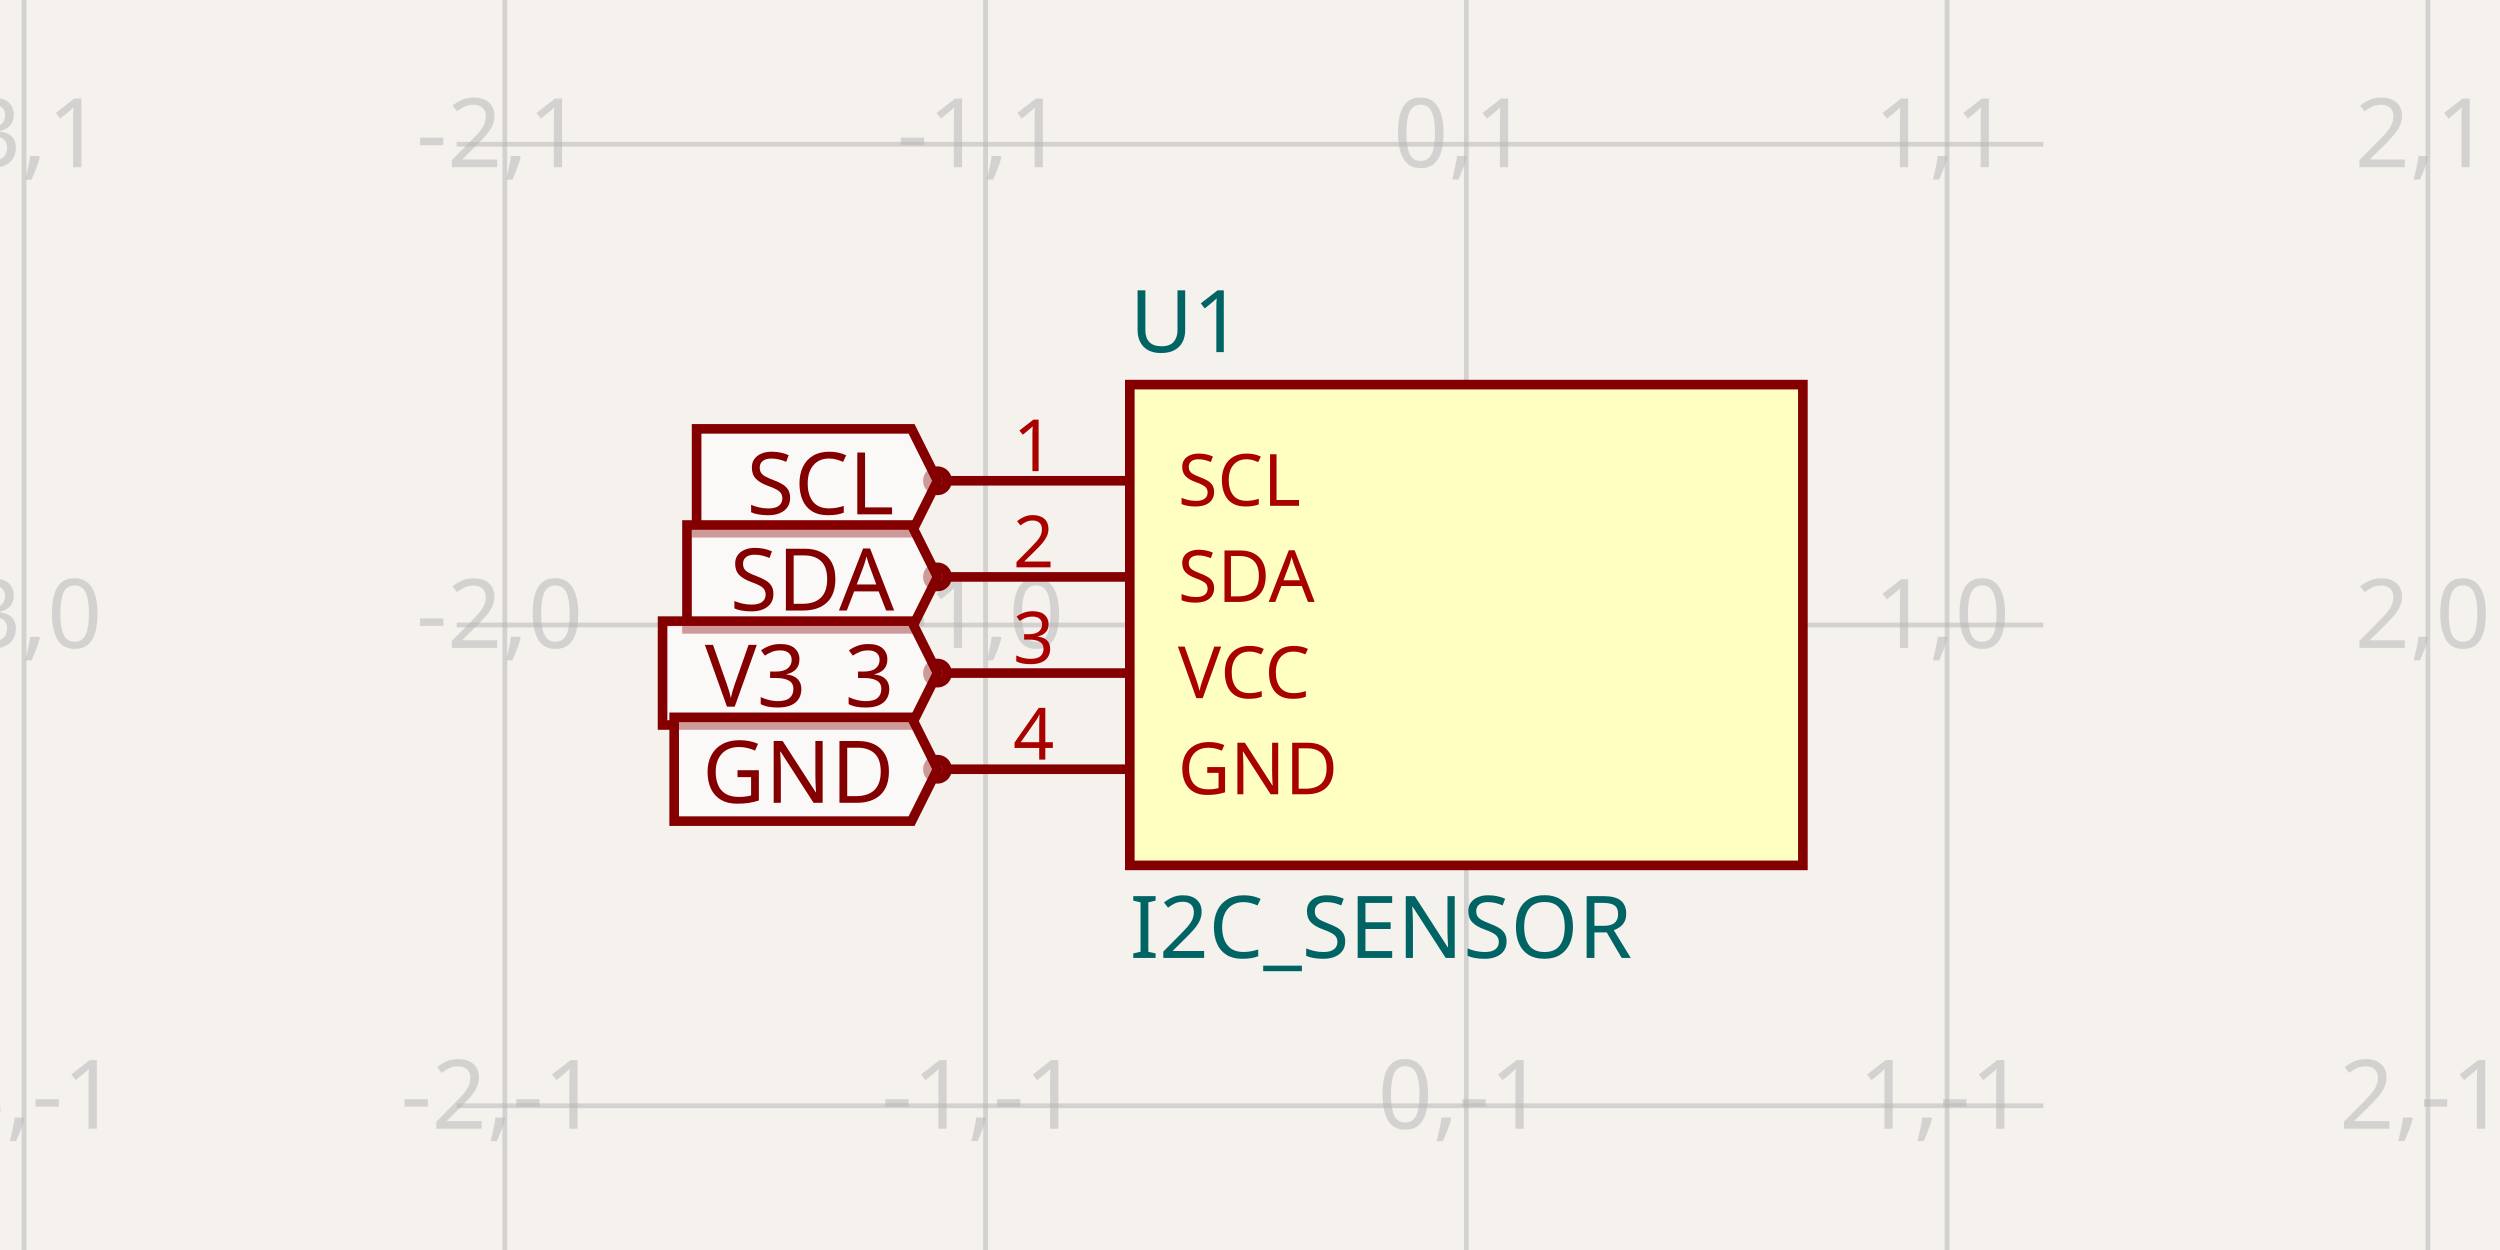
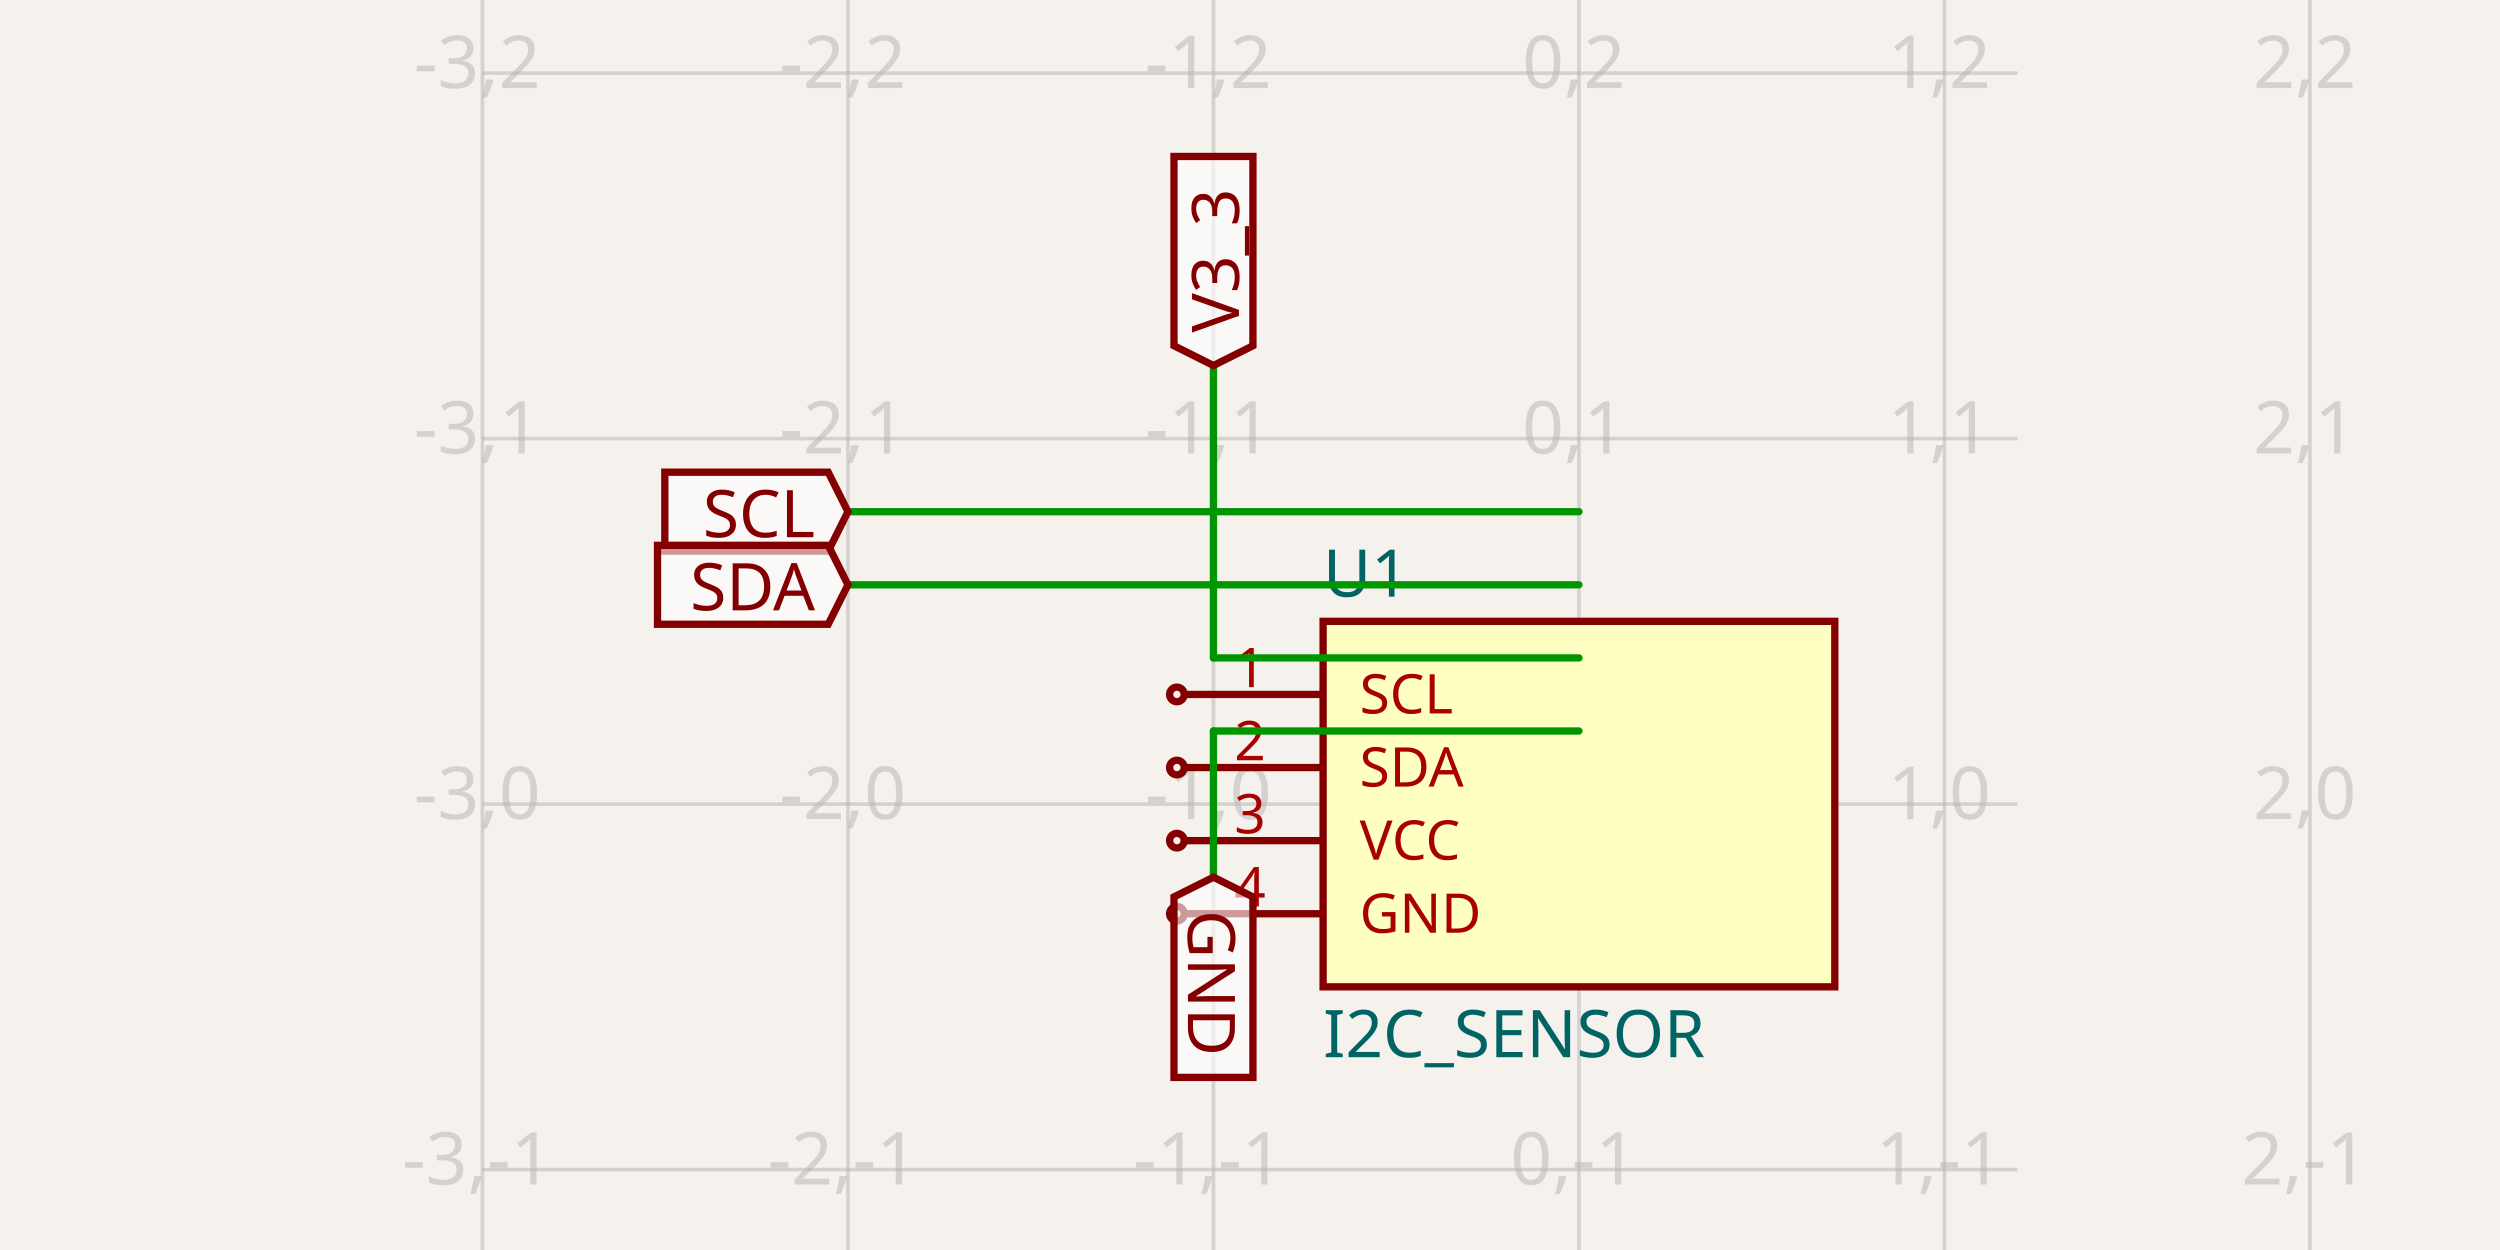
- <svg xmlns="http://www.w3.org/2000/svg" width="1200" height="600" style="background-color: rgb(245, 241, 237)" data-real-to-screen-transform="matrix(230.7692307692,0,0,-230.7692307692,703.8461538462,300)">
+ <svg xmlns="http://www.w3.org/2000/svg" width="1200" height="600" style="background-color: rgb(245, 241, 237)" data-real-to-screen-transform="matrix(175.4385964912,0,0,-175.4385964912,757.8947368421,385.9649122807)">
  <style>
              .boundary { fill: rgb(245, 241, 237); }
              .schematic-boundary { fill: none; stroke: #fff; }
              .component { fill: none; stroke: rgb(132, 0, 0); }
              .chip { fill: rgb(255, 255, 194); stroke: rgb(132, 0, 0); }
              .component-pin { fill: none; stroke: rgb(132, 0, 0); }
              .trace:hover {
                filter: invert(1);
              }
              .trace:hover .trace-crossing-outline {
                opacity: 0;
              }
              .text { font-family: sans-serif; fill: rgb(0, 150, 0); }
              .pin-number { fill: rgb(169, 0, 0); }
              .port-label { fill: rgb(0, 100, 100); }
              .component-name { fill: rgb(0, 100, 100); }
            </style>
  <rect class="boundary" x="0" y="0" width="1200" height="600" />
  <g class="grid">
-     <line x1="11.538" y1="600" x2="11.538" y2="4.001776687800884e-11" stroke="rgb(181, 181, 181)" stroke-width="2.308" stroke-opacity="0.5" />
-     <line x1="242.308" y1="600" x2="242.308" y2="4.001776687800884e-11" stroke="rgb(181, 181, 181)" stroke-width="2.308" stroke-opacity="0.5" />
-     <line x1="473.077" y1="600" x2="473.077" y2="4.001776687800884e-11" stroke="rgb(181, 181, 181)" stroke-width="2.308" stroke-opacity="0.5" />
-     <line x1="703.846" y1="600" x2="703.846" y2="4.001776687800884e-11" stroke="rgb(181, 181, 181)" stroke-width="2.308" stroke-opacity="0.5" />
-     <line x1="934.615" y1="600" x2="934.615" y2="4.001776687800884e-11" stroke="rgb(181, 181, 181)" stroke-width="2.308" stroke-opacity="0.5" />
-     <line x1="1165.385" y1="600" x2="1165.385" y2="4.001776687800884e-11" stroke="rgb(181, 181, 181)" stroke-width="2.308" stroke-opacity="0.5" />
-     <line x1="219.231" y1="761.538" x2="980.769" y2="761.538" stroke="rgb(181, 181, 181)" stroke-width="2.308" stroke-opacity="0.5" />
-     <line x1="219.231" y1="530.769" x2="980.769" y2="530.769" stroke="rgb(181, 181, 181)" stroke-width="2.308" stroke-opacity="0.5" />
-     <line x1="219.231" y1="300" x2="980.769" y2="300" stroke="rgb(181, 181, 181)" stroke-width="2.308" stroke-opacity="0.5" />
-     <line x1="219.231" y1="69.231" x2="980.769" y2="69.231" stroke="rgb(181, 181, 181)" stroke-width="2.308" stroke-opacity="0.5" />
-     <line x1="219.231" y1="-161.538" x2="980.769" y2="-161.538" stroke="rgb(181, 181, 181)" stroke-width="2.308" stroke-opacity="0.5" />
-     <text x="9.038" y="756.538" fill="rgb(181, 181, 181)" font-size="46.154" fill-opacity="0.5" text-anchor="middle" dominant-baseline="middle" font-family="sans-serif">-3,-2</text>
-     <text x="9.038" y="525.769" fill="rgb(181, 181, 181)" font-size="46.154" fill-opacity="0.5" text-anchor="middle" dominant-baseline="middle" font-family="sans-serif">-3,-1</text>
-     <text x="9.038" y="295" fill="rgb(181, 181, 181)" font-size="46.154" fill-opacity="0.5" text-anchor="middle" dominant-baseline="middle" font-family="sans-serif">-3,0</text>
-     <text x="9.038" y="64.231" fill="rgb(181, 181, 181)" font-size="46.154" fill-opacity="0.5" text-anchor="middle" dominant-baseline="middle" font-family="sans-serif">-3,1</text>
-     <text x="9.038" y="-166.538" fill="rgb(181, 181, 181)" font-size="46.154" fill-opacity="0.5" text-anchor="middle" dominant-baseline="middle" font-family="sans-serif">-3,2</text>
-     <text x="239.808" y="756.538" fill="rgb(181, 181, 181)" font-size="46.154" fill-opacity="0.5" text-anchor="middle" dominant-baseline="middle" font-family="sans-serif">-2,-2</text>
-     <text x="239.808" y="525.769" fill="rgb(181, 181, 181)" font-size="46.154" fill-opacity="0.5" text-anchor="middle" dominant-baseline="middle" font-family="sans-serif">-2,-1</text>
-     <text x="239.808" y="295" fill="rgb(181, 181, 181)" font-size="46.154" fill-opacity="0.5" text-anchor="middle" dominant-baseline="middle" font-family="sans-serif">-2,0</text>
-     <text x="239.808" y="64.231" fill="rgb(181, 181, 181)" font-size="46.154" fill-opacity="0.5" text-anchor="middle" dominant-baseline="middle" font-family="sans-serif">-2,1</text>
-     <text x="239.808" y="-166.538" fill="rgb(181, 181, 181)" font-size="46.154" fill-opacity="0.5" text-anchor="middle" dominant-baseline="middle" font-family="sans-serif">-2,2</text>
-     <text x="470.577" y="756.538" fill="rgb(181, 181, 181)" font-size="46.154" fill-opacity="0.5" text-anchor="middle" dominant-baseline="middle" font-family="sans-serif">-1,-2</text>
-     <text x="470.577" y="525.769" fill="rgb(181, 181, 181)" font-size="46.154" fill-opacity="0.5" text-anchor="middle" dominant-baseline="middle" font-family="sans-serif">-1,-1</text>
-     <text x="470.577" y="295" fill="rgb(181, 181, 181)" font-size="46.154" fill-opacity="0.5" text-anchor="middle" dominant-baseline="middle" font-family="sans-serif">-1,0</text>
-     <text x="470.577" y="64.231" fill="rgb(181, 181, 181)" font-size="46.154" fill-opacity="0.5" text-anchor="middle" dominant-baseline="middle" font-family="sans-serif">-1,1</text>
-     <text x="470.577" y="-166.538" fill="rgb(181, 181, 181)" font-size="46.154" fill-opacity="0.5" text-anchor="middle" dominant-baseline="middle" font-family="sans-serif">-1,2</text>
-     <text x="701.346" y="756.538" fill="rgb(181, 181, 181)" font-size="46.154" fill-opacity="0.5" text-anchor="middle" dominant-baseline="middle" font-family="sans-serif">0,-2</text>
-     <text x="701.346" y="525.769" fill="rgb(181, 181, 181)" font-size="46.154" fill-opacity="0.5" text-anchor="middle" dominant-baseline="middle" font-family="sans-serif">0,-1</text>
-     <text x="701.346" y="295" fill="rgb(181, 181, 181)" font-size="46.154" fill-opacity="0.5" text-anchor="middle" dominant-baseline="middle" font-family="sans-serif">0,0</text>
-     <text x="701.346" y="64.231" fill="rgb(181, 181, 181)" font-size="46.154" fill-opacity="0.5" text-anchor="middle" dominant-baseline="middle" font-family="sans-serif">0,1</text>
-     <text x="701.346" y="-166.538" fill="rgb(181, 181, 181)" font-size="46.154" fill-opacity="0.5" text-anchor="middle" dominant-baseline="middle" font-family="sans-serif">0,2</text>
-     <text x="932.115" y="756.538" fill="rgb(181, 181, 181)" font-size="46.154" fill-opacity="0.5" text-anchor="middle" dominant-baseline="middle" font-family="sans-serif">1,-2</text>
-     <text x="932.115" y="525.769" fill="rgb(181, 181, 181)" font-size="46.154" fill-opacity="0.5" text-anchor="middle" dominant-baseline="middle" font-family="sans-serif">1,-1</text>
-     <text x="932.115" y="295" fill="rgb(181, 181, 181)" font-size="46.154" fill-opacity="0.5" text-anchor="middle" dominant-baseline="middle" font-family="sans-serif">1,0</text>
-     <text x="932.115" y="64.231" fill="rgb(181, 181, 181)" font-size="46.154" fill-opacity="0.5" text-anchor="middle" dominant-baseline="middle" font-family="sans-serif">1,1</text>
-     <text x="932.115" y="-166.538" fill="rgb(181, 181, 181)" font-size="46.154" fill-opacity="0.5" text-anchor="middle" dominant-baseline="middle" font-family="sans-serif">1,2</text>
-     <text x="1162.885" y="756.538" fill="rgb(181, 181, 181)" font-size="46.154" fill-opacity="0.5" text-anchor="middle" dominant-baseline="middle" font-family="sans-serif">2,-2</text>
-     <text x="1162.885" y="525.769" fill="rgb(181, 181, 181)" font-size="46.154" fill-opacity="0.5" text-anchor="middle" dominant-baseline="middle" font-family="sans-serif">2,-1</text>
-     <text x="1162.885" y="295" fill="rgb(181, 181, 181)" font-size="46.154" fill-opacity="0.5" text-anchor="middle" dominant-baseline="middle" font-family="sans-serif">2,0</text>
-     <text x="1162.885" y="64.231" fill="rgb(181, 181, 181)" font-size="46.154" fill-opacity="0.5" text-anchor="middle" dominant-baseline="middle" font-family="sans-serif">2,1</text>
-     <text x="1162.885" y="-166.538" fill="rgb(181, 181, 181)" font-size="46.154" fill-opacity="0.5" text-anchor="middle" dominant-baseline="middle" font-family="sans-serif">2,2</text>
+     <line x1="231.579" y1="600" x2="231.579" y2="5.996980689815246e-11" stroke="rgb(181, 181, 181)" stroke-width="1.754" stroke-opacity="0.5" />
+     <line x1="407.018" y1="600" x2="407.018" y2="5.996980689815246e-11" stroke="rgb(181, 181, 181)" stroke-width="1.754" stroke-opacity="0.5" />
+     <line x1="582.456" y1="600" x2="582.456" y2="5.996980689815246e-11" stroke="rgb(181, 181, 181)" stroke-width="1.754" stroke-opacity="0.5" />
+     <line x1="757.895" y1="600" x2="757.895" y2="5.996980689815246e-11" stroke="rgb(181, 181, 181)" stroke-width="1.754" stroke-opacity="0.5" />
+     <line x1="933.333" y1="600" x2="933.333" y2="5.996980689815246e-11" stroke="rgb(181, 181, 181)" stroke-width="1.754" stroke-opacity="0.5" />
+     <line x1="1108.772" y1="600" x2="1108.772" y2="5.996980689815246e-11" stroke="rgb(181, 181, 181)" stroke-width="1.754" stroke-opacity="0.5" />
+     <line x1="231.579" y1="736.842" x2="968.421" y2="736.842" stroke="rgb(181, 181, 181)" stroke-width="1.754" stroke-opacity="0.5" />
+     <line x1="231.579" y1="561.404" x2="968.421" y2="561.404" stroke="rgb(181, 181, 181)" stroke-width="1.754" stroke-opacity="0.5" />
+     <line x1="231.579" y1="385.965" x2="968.421" y2="385.965" stroke="rgb(181, 181, 181)" stroke-width="1.754" stroke-opacity="0.5" />
+     <line x1="231.579" y1="210.526" x2="968.421" y2="210.526" stroke="rgb(181, 181, 181)" stroke-width="1.754" stroke-opacity="0.5" />
+     <line x1="231.579" y1="35.088" x2="968.421" y2="35.088" stroke="rgb(181, 181, 181)" stroke-width="1.754" stroke-opacity="0.5" />
+     <line x1="231.579" y1="-140.351" x2="968.421" y2="-140.351" stroke="rgb(181, 181, 181)" stroke-width="1.754" stroke-opacity="0.5" />
+     <text x="229.079" y="731.842" fill="rgb(181, 181, 181)" font-size="35.088" fill-opacity="0.5" text-anchor="middle" dominant-baseline="middle" font-family="sans-serif">-3,-2</text>
+     <text x="229.079" y="556.404" fill="rgb(181, 181, 181)" font-size="35.088" fill-opacity="0.5" text-anchor="middle" dominant-baseline="middle" font-family="sans-serif">-3,-1</text>
+     <text x="229.079" y="380.965" fill="rgb(181, 181, 181)" font-size="35.088" fill-opacity="0.5" text-anchor="middle" dominant-baseline="middle" font-family="sans-serif">-3,0</text>
+     <text x="229.079" y="205.526" fill="rgb(181, 181, 181)" font-size="35.088" fill-opacity="0.5" text-anchor="middle" dominant-baseline="middle" font-family="sans-serif">-3,1</text>
+     <text x="229.079" y="30.088" fill="rgb(181, 181, 181)" font-size="35.088" fill-opacity="0.5" text-anchor="middle" dominant-baseline="middle" font-family="sans-serif">-3,2</text>
+     <text x="229.079" y="-145.351" fill="rgb(181, 181, 181)" font-size="35.088" fill-opacity="0.5" text-anchor="middle" dominant-baseline="middle" font-family="sans-serif">-3,3</text>
+     <text x="404.518" y="731.842" fill="rgb(181, 181, 181)" font-size="35.088" fill-opacity="0.5" text-anchor="middle" dominant-baseline="middle" font-family="sans-serif">-2,-2</text>
+     <text x="404.518" y="556.404" fill="rgb(181, 181, 181)" font-size="35.088" fill-opacity="0.5" text-anchor="middle" dominant-baseline="middle" font-family="sans-serif">-2,-1</text>
+     <text x="404.518" y="380.965" fill="rgb(181, 181, 181)" font-size="35.088" fill-opacity="0.5" text-anchor="middle" dominant-baseline="middle" font-family="sans-serif">-2,0</text>
+     <text x="404.518" y="205.526" fill="rgb(181, 181, 181)" font-size="35.088" fill-opacity="0.5" text-anchor="middle" dominant-baseline="middle" font-family="sans-serif">-2,1</text>
+     <text x="404.518" y="30.088" fill="rgb(181, 181, 181)" font-size="35.088" fill-opacity="0.5" text-anchor="middle" dominant-baseline="middle" font-family="sans-serif">-2,2</text>
+     <text x="404.518" y="-145.351" fill="rgb(181, 181, 181)" font-size="35.088" fill-opacity="0.5" text-anchor="middle" dominant-baseline="middle" font-family="sans-serif">-2,3</text>
+     <text x="579.956" y="731.842" fill="rgb(181, 181, 181)" font-size="35.088" fill-opacity="0.5" text-anchor="middle" dominant-baseline="middle" font-family="sans-serif">-1,-2</text>
+     <text x="579.956" y="556.404" fill="rgb(181, 181, 181)" font-size="35.088" fill-opacity="0.5" text-anchor="middle" dominant-baseline="middle" font-family="sans-serif">-1,-1</text>
+     <text x="579.956" y="380.965" fill="rgb(181, 181, 181)" font-size="35.088" fill-opacity="0.5" text-anchor="middle" dominant-baseline="middle" font-family="sans-serif">-1,0</text>
+     <text x="579.956" y="205.526" fill="rgb(181, 181, 181)" font-size="35.088" fill-opacity="0.5" text-anchor="middle" dominant-baseline="middle" font-family="sans-serif">-1,1</text>
+     <text x="579.956" y="30.088" fill="rgb(181, 181, 181)" font-size="35.088" fill-opacity="0.5" text-anchor="middle" dominant-baseline="middle" font-family="sans-serif">-1,2</text>
+     <text x="579.956" y="-145.351" fill="rgb(181, 181, 181)" font-size="35.088" fill-opacity="0.5" text-anchor="middle" dominant-baseline="middle" font-family="sans-serif">-1,3</text>
+     <text x="755.395" y="731.842" fill="rgb(181, 181, 181)" font-size="35.088" fill-opacity="0.5" text-anchor="middle" dominant-baseline="middle" font-family="sans-serif">0,-2</text>
+     <text x="755.395" y="556.404" fill="rgb(181, 181, 181)" font-size="35.088" fill-opacity="0.5" text-anchor="middle" dominant-baseline="middle" font-family="sans-serif">0,-1</text>
+     <text x="755.395" y="380.965" fill="rgb(181, 181, 181)" font-size="35.088" fill-opacity="0.5" text-anchor="middle" dominant-baseline="middle" font-family="sans-serif">0,0</text>
+     <text x="755.395" y="205.526" fill="rgb(181, 181, 181)" font-size="35.088" fill-opacity="0.5" text-anchor="middle" dominant-baseline="middle" font-family="sans-serif">0,1</text>
+     <text x="755.395" y="30.088" fill="rgb(181, 181, 181)" font-size="35.088" fill-opacity="0.5" text-anchor="middle" dominant-baseline="middle" font-family="sans-serif">0,2</text>
+     <text x="755.395" y="-145.351" fill="rgb(181, 181, 181)" font-size="35.088" fill-opacity="0.5" text-anchor="middle" dominant-baseline="middle" font-family="sans-serif">0,3</text>
+     <text x="930.833" y="731.842" fill="rgb(181, 181, 181)" font-size="35.088" fill-opacity="0.5" text-anchor="middle" dominant-baseline="middle" font-family="sans-serif">1,-2</text>
+     <text x="930.833" y="556.404" fill="rgb(181, 181, 181)" font-size="35.088" fill-opacity="0.5" text-anchor="middle" dominant-baseline="middle" font-family="sans-serif">1,-1</text>
+     <text x="930.833" y="380.965" fill="rgb(181, 181, 181)" font-size="35.088" fill-opacity="0.5" text-anchor="middle" dominant-baseline="middle" font-family="sans-serif">1,0</text>
+     <text x="930.833" y="205.526" fill="rgb(181, 181, 181)" font-size="35.088" fill-opacity="0.5" text-anchor="middle" dominant-baseline="middle" font-family="sans-serif">1,1</text>
+     <text x="930.833" y="30.088" fill="rgb(181, 181, 181)" font-size="35.088" fill-opacity="0.5" text-anchor="middle" dominant-baseline="middle" font-family="sans-serif">1,2</text>
+     <text x="930.833" y="-145.351" fill="rgb(181, 181, 181)" font-size="35.088" fill-opacity="0.5" text-anchor="middle" dominant-baseline="middle" font-family="sans-serif">1,3</text>
+     <text x="1106.272" y="731.842" fill="rgb(181, 181, 181)" font-size="35.088" fill-opacity="0.5" text-anchor="middle" dominant-baseline="middle" font-family="sans-serif">2,-2</text>
+     <text x="1106.272" y="556.404" fill="rgb(181, 181, 181)" font-size="35.088" fill-opacity="0.5" text-anchor="middle" dominant-baseline="middle" font-family="sans-serif">2,-1</text>
+     <text x="1106.272" y="380.965" fill="rgb(181, 181, 181)" font-size="35.088" fill-opacity="0.5" text-anchor="middle" dominant-baseline="middle" font-family="sans-serif">2,0</text>
+     <text x="1106.272" y="205.526" fill="rgb(181, 181, 181)" font-size="35.088" fill-opacity="0.5" text-anchor="middle" dominant-baseline="middle" font-family="sans-serif">2,1</text>
+     <text x="1106.272" y="30.088" fill="rgb(181, 181, 181)" font-size="35.088" fill-opacity="0.5" text-anchor="middle" dominant-baseline="middle" font-family="sans-serif">2,2</text>
+     <text x="1106.272" y="-145.351" fill="rgb(181, 181, 181)" font-size="35.088" fill-opacity="0.5" text-anchor="middle" dominant-baseline="middle" font-family="sans-serif">2,3</text>
  </g>
  <g data-circuit-json-type="schematic_component" data-schematic-component-id="schematic_component_0">
-     <rect class="component chip" x="542.308" y="184.615" width="323.077" height="230.769" stroke-width="4.615px" fill="rgb(255, 255, 194)" stroke="rgb(132, 0, 0)" />
-     <rect class="component-overlay" x="542.308" y="184.615" width="323.077" height="230.769" fill="transparent" />
-     <text x="542.308" y="445.385" fill="#006464" text-anchor="start" dominant-baseline="middle" font-family="sans-serif" font-size="41.538px" transform="rotate(0, 542.3077, 445.3846)">I2C_SENSOR</text>
-     <text x="542.308" y="154.615" fill="#006464" text-anchor="start" dominant-baseline="middle" font-family="sans-serif" font-size="41.538px" transform="rotate(0, 542.3077, 154.6154)">U1</text>
-     <line class="component-pin" x1="454.615" y1="230.769" x2="542.308" y2="230.769" stroke-width="4.615px" />
-     <circle class="component-pin" cx="450" cy="230.769" r="4.615" stroke-width="4.615px" />
-     <text class="pin-number" x="496.154" y="226.154" style="font-family: sans-serif;" fill="rgb(169, 0, 0)" text-anchor="middle" dominant-baseline="auto" font-size="34.615px" transform="">1</text>
-     <text class="pin-number" x="565.385" y="230.769" style="font-family: sans-serif;" fill="rgb(169, 0, 0)" text-anchor="start" dominant-baseline="middle" font-size="34.615px" transform="">SCL</text>
-     <line class="component-pin" x1="454.615" y1="276.923" x2="542.308" y2="276.923" stroke-width="4.615px" />
-     <circle class="component-pin" cx="450" cy="276.923" r="4.615" stroke-width="4.615px" />
-     <text class="pin-number" x="496.154" y="272.308" style="font-family: sans-serif;" fill="rgb(169, 0, 0)" text-anchor="middle" dominant-baseline="auto" font-size="34.615px" transform="">2</text>
-     <text class="pin-number" x="565.385" y="276.923" style="font-family: sans-serif;" fill="rgb(169, 0, 0)" text-anchor="start" dominant-baseline="middle" font-size="34.615px" transform="">SDA</text>
-     <line class="component-pin" x1="454.615" y1="323.077" x2="542.308" y2="323.077" stroke-width="4.615px" />
-     <circle class="component-pin" cx="450" cy="323.077" r="4.615" stroke-width="4.615px" />
-     <text class="pin-number" x="496.154" y="318.462" style="font-family: sans-serif;" fill="rgb(169, 0, 0)" text-anchor="middle" dominant-baseline="auto" font-size="34.615px" transform="">3</text>
-     <text class="pin-number" x="565.385" y="323.077" style="font-family: sans-serif;" fill="rgb(169, 0, 0)" text-anchor="start" dominant-baseline="middle" font-size="34.615px" transform="">VCC</text>
-     <line class="component-pin" x1="454.615" y1="369.231" x2="542.308" y2="369.231" stroke-width="4.615px" />
-     <circle class="component-pin" cx="450" cy="369.231" r="4.615" stroke-width="4.615px" />
-     <text class="pin-number" x="496.154" y="364.615" style="font-family: sans-serif;" fill="rgb(169, 0, 0)" text-anchor="middle" dominant-baseline="auto" font-size="34.615px" transform="">4</text>
-     <text class="pin-number" x="565.385" y="369.231" style="font-family: sans-serif;" fill="rgb(169, 0, 0)" text-anchor="start" dominant-baseline="middle" font-size="34.615px" transform="">GND</text>
+     <rect class="component chip" x="635.088" y="298.246" width="245.614" height="175.439" stroke-width="3.509px" fill="rgb(255, 255, 194)" stroke="rgb(132, 0, 0)" />
+     <rect class="component-overlay" x="635.088" y="298.246" width="245.614" height="175.439" fill="transparent" />
+     <text x="635.088" y="496.491" fill="#006464" text-anchor="start" dominant-baseline="middle" font-family="sans-serif" font-size="31.579px" transform="rotate(0, 635.0877, 496.4912)">I2C_SENSOR</text>
+     <text x="635.088" y="275.439" fill="#006464" text-anchor="start" dominant-baseline="middle" font-family="sans-serif" font-size="31.579px" transform="rotate(0, 635.0877, 275.4386)">U1</text>
+     <line class="component-pin" x1="568.421" y1="333.333" x2="635.088" y2="333.333" stroke-width="3.509px" />
+     <circle class="component-pin" cx="564.912" cy="333.333" r="3.509" stroke-width="3.509px" />
+     <text class="pin-number" x="600" y="329.825" style="font-family: sans-serif;" fill="rgb(169, 0, 0)" text-anchor="middle" dominant-baseline="auto" font-size="26.316px" transform="">1</text>
+     <text class="pin-number" x="652.632" y="333.333" style="font-family: sans-serif;" fill="rgb(169, 0, 0)" text-anchor="start" dominant-baseline="middle" font-size="26.316px" transform="">SCL</text>
+     <line class="component-pin" x1="568.421" y1="368.421" x2="635.088" y2="368.421" stroke-width="3.509px" />
+     <circle class="component-pin" cx="564.912" cy="368.421" r="3.509" stroke-width="3.509px" />
+     <text class="pin-number" x="600" y="364.912" style="font-family: sans-serif;" fill="rgb(169, 0, 0)" text-anchor="middle" dominant-baseline="auto" font-size="26.316px" transform="">2</text>
+     <text class="pin-number" x="652.632" y="368.421" style="font-family: sans-serif;" fill="rgb(169, 0, 0)" text-anchor="start" dominant-baseline="middle" font-size="26.316px" transform="">SDA</text>
+     <line class="component-pin" x1="568.421" y1="403.509" x2="635.088" y2="403.509" stroke-width="3.509px" />
+     <circle class="component-pin" cx="564.912" cy="403.509" r="3.509" stroke-width="3.509px" />
+     <text class="pin-number" x="600" y="400" style="font-family: sans-serif;" fill="rgb(169, 0, 0)" text-anchor="middle" dominant-baseline="auto" font-size="26.316px" transform="">3</text>
+     <text class="pin-number" x="652.632" y="403.509" style="font-family: sans-serif;" fill="rgb(169, 0, 0)" text-anchor="start" dominant-baseline="middle" font-size="26.316px" transform="">VCC</text>
+     <line class="component-pin" x1="568.421" y1="438.596" x2="635.088" y2="438.596" stroke-width="3.509px" />
+     <circle class="component-pin" cx="564.912" cy="438.596" r="3.509" stroke-width="3.509px" />
+     <text class="pin-number" x="600" y="435.088" style="font-family: sans-serif;" fill="rgb(169, 0, 0)" text-anchor="middle" dominant-baseline="auto" font-size="26.316px" transform="">4</text>
+     <text class="pin-number" x="652.632" y="438.596" style="font-family: sans-serif;" fill="rgb(169, 0, 0)" text-anchor="start" dominant-baseline="middle" font-size="26.316px" transform="">GND</text>
  </g>
-   <path class="net-label" d="     M 450,230.769     L 437.538,255.692     L 334.369,255.692     L 334.369,205.846     L 437.538,205.846     Z   " fill="rgba(255, 255, 255, 0.6)" stroke="rgb(132, 0, 0)" stroke-width="4.615px" />
-   <text class="net-label-text" x="429.231" y="230.769" fill="rgb(132, 0, 0)" text-anchor="end" dominant-baseline="central" font-family="sans-serif" font-variant-numeric="tabular-nums" font-size="41.538px" transform="">SCL</text>
-   <path class="net-label" d="     M 450,276.923     L 437.538,301.846     L 329.754,301.846     L 329.754,252     L 437.538,252     Z   " fill="rgba(255, 255, 255, 0.6)" stroke="rgb(132, 0, 0)" stroke-width="4.615px" />
-   <text class="net-label-text" x="429.231" y="276.923" fill="rgb(132, 0, 0)" text-anchor="end" dominant-baseline="central" font-family="sans-serif" font-variant-numeric="tabular-nums" font-size="41.538px" transform="">SDA</text>
-   <path class="net-label" d="     M 450,323.077     L 437.538,348     L 318.031,348     L 318.031,298.154     L 437.538,298.154     Z   " fill="rgba(255, 255, 255, 0.6)" stroke="rgb(132, 0, 0)" stroke-width="4.615px" />
-   <text class="net-label-text" x="429.231" y="323.077" fill="rgb(132, 0, 0)" text-anchor="end" dominant-baseline="central" font-family="sans-serif" font-variant-numeric="tabular-nums" font-size="41.538px" transform="">V3_3</text>
-   <path class="net-label" d="     M 450,369.231     L 437.538,394.154     L 323.6,394.154     L 323.6,344.308     L 437.538,344.308     Z   " fill="rgba(255, 255, 255, 0.6)" stroke="rgb(132, 0, 0)" stroke-width="4.615px" />
-   <text class="net-label-text" x="429.231" y="369.231" fill="rgb(132, 0, 0)" text-anchor="end" dominant-baseline="central" font-family="sans-serif" font-variant-numeric="tabular-nums" font-size="41.538px" transform="">GND</text>
+   <g class="trace" data-circuit-json-type="schematic_trace" data-schematic-trace-id="schematic_trace_0">
+     <path d="M 757.895 245.614 L 407.018 245.614" class="trace-invisible-hover-outline" stroke="rgb(0, 150, 0)" fill="none" stroke-width="28.07px" stroke-linecap="round" opacity="0" stroke-linejoin="round" />
+     <path d="M 757.895 245.614 L 407.018 245.614" stroke="rgb(0, 150, 0)" fill="none" stroke-width="3.509px" stroke-linecap="round" stroke-linejoin="round" />
+   </g>
+   <g class="trace" data-circuit-json-type="schematic_trace" data-schematic-trace-id="schematic_trace_1">
+     <path d="M 757.895 280.702 L 407.018 280.702" class="trace-invisible-hover-outline" stroke="rgb(0, 150, 0)" fill="none" stroke-width="28.07px" stroke-linecap="round" opacity="0" stroke-linejoin="round" />
+     <path d="M 757.895 280.702 L 407.018 280.702" stroke="rgb(0, 150, 0)" fill="none" stroke-width="3.509px" stroke-linecap="round" stroke-linejoin="round" />
+   </g>
+   <g class="trace" data-circuit-json-type="schematic_trace" data-schematic-trace-id="schematic_trace_2">
+     <path d="M 757.895 315.789 L 582.456 315.789" class="trace-invisible-hover-outline" stroke="rgb(0, 150, 0)" fill="none" stroke-width="28.07px" stroke-linecap="round" opacity="0" stroke-linejoin="round" />
+     <path d="M 757.895 315.789 L 582.456 315.789" stroke="rgb(0, 150, 0)" fill="none" stroke-width="3.509px" stroke-linecap="round" stroke-linejoin="round" />
+   </g>
+   <g class="trace" data-circuit-json-type="schematic_trace" data-schematic-trace-id="schematic_trace_3">
+     <path d="M 582.456 315.789 L 582.456 175.439" class="trace-invisible-hover-outline" stroke="rgb(0, 150, 0)" fill="none" stroke-width="28.07px" stroke-linecap="round" opacity="0" stroke-linejoin="round" />
+     <path d="M 582.456 315.789 L 582.456 175.439" stroke="rgb(0, 150, 0)" fill="none" stroke-width="3.509px" stroke-linecap="round" stroke-linejoin="round" />
+   </g>
+   <g class="trace" data-circuit-json-type="schematic_trace" data-schematic-trace-id="schematic_trace_4">
+     <path d="M 757.895 350.877 L 582.456 350.877" class="trace-invisible-hover-outline" stroke="rgb(0, 150, 0)" fill="none" stroke-width="28.07px" stroke-linecap="round" opacity="0" stroke-linejoin="round" />
+     <path d="M 757.895 350.877 L 582.456 350.877" stroke="rgb(0, 150, 0)" fill="none" stroke-width="3.509px" stroke-linecap="round" stroke-linejoin="round" />
+   </g>
+   <g class="trace" data-circuit-json-type="schematic_trace" data-schematic-trace-id="schematic_trace_5">
+     <path d="M 582.456 350.877 L 582.456 421.053" class="trace-invisible-hover-outline" stroke="rgb(0, 150, 0)" fill="none" stroke-width="28.07px" stroke-linecap="round" opacity="0" stroke-linejoin="round" />
+     <path d="M 582.456 350.877 L 582.456 421.053" stroke="rgb(0, 150, 0)" fill="none" stroke-width="3.509px" stroke-linecap="round" stroke-linejoin="round" />
+   </g>
+   <path class="net-label" d="     M 407.018,245.614     L 397.544,264.561     L 319.111,264.561     L 319.111,226.667     L 397.544,226.667     Z   " fill="rgba(255, 255, 255, 0.6)" stroke="rgb(132, 0, 0)" stroke-width="3.509px" />
+   <text class="net-label-text" x="391.228" y="245.614" fill="rgb(132, 0, 0)" text-anchor="end" dominant-baseline="central" font-family="sans-serif" font-variant-numeric="tabular-nums" font-size="31.579px" transform="">SCL</text>
+   <path class="net-label" d="     M 407.018,280.702     L 397.544,299.649     L 315.602,299.649     L 315.602,261.754     L 397.544,261.754     Z   " fill="rgba(255, 255, 255, 0.6)" stroke="rgb(132, 0, 0)" stroke-width="3.509px" />
+   <text class="net-label-text" x="391.228" y="280.702" fill="rgb(132, 0, 0)" text-anchor="end" dominant-baseline="central" font-family="sans-serif" font-variant-numeric="tabular-nums" font-size="31.579px" transform="">SDA</text>
+   <path class="net-label" d="     M 582.456,175.439     L 563.509,165.965     L 563.509,75.111     L 601.404,75.111     L 601.404,165.965     Z   " fill="rgba(255, 255, 255, 0.6)" stroke="rgb(132, 0, 0)" stroke-width="3.509px" />
+   <text class="net-label-text" x="582.456" y="159.649" fill="rgb(132, 0, 0)" text-anchor="start" dominant-baseline="central" font-family="sans-serif" font-variant-numeric="tabular-nums" font-size="31.579px" transform="rotate(-90 582.4561 159.6491)">V3_3</text>
+   <path class="net-label" d="     M 582.456,421.053     L 601.404,430.526     L 601.404,517.146     L 563.509,517.146     L 563.509,430.526     Z   " fill="rgba(255, 255, 255, 0.6)" stroke="rgb(132, 0, 0)" stroke-width="3.509px" />
+   <text class="net-label-text" x="582.456" y="436.842" fill="rgb(132, 0, 0)" text-anchor="start" dominant-baseline="central" font-family="sans-serif" font-variant-numeric="tabular-nums" font-size="31.579px" transform="rotate(90 582.4561 436.8421)">GND</text>
</svg>
